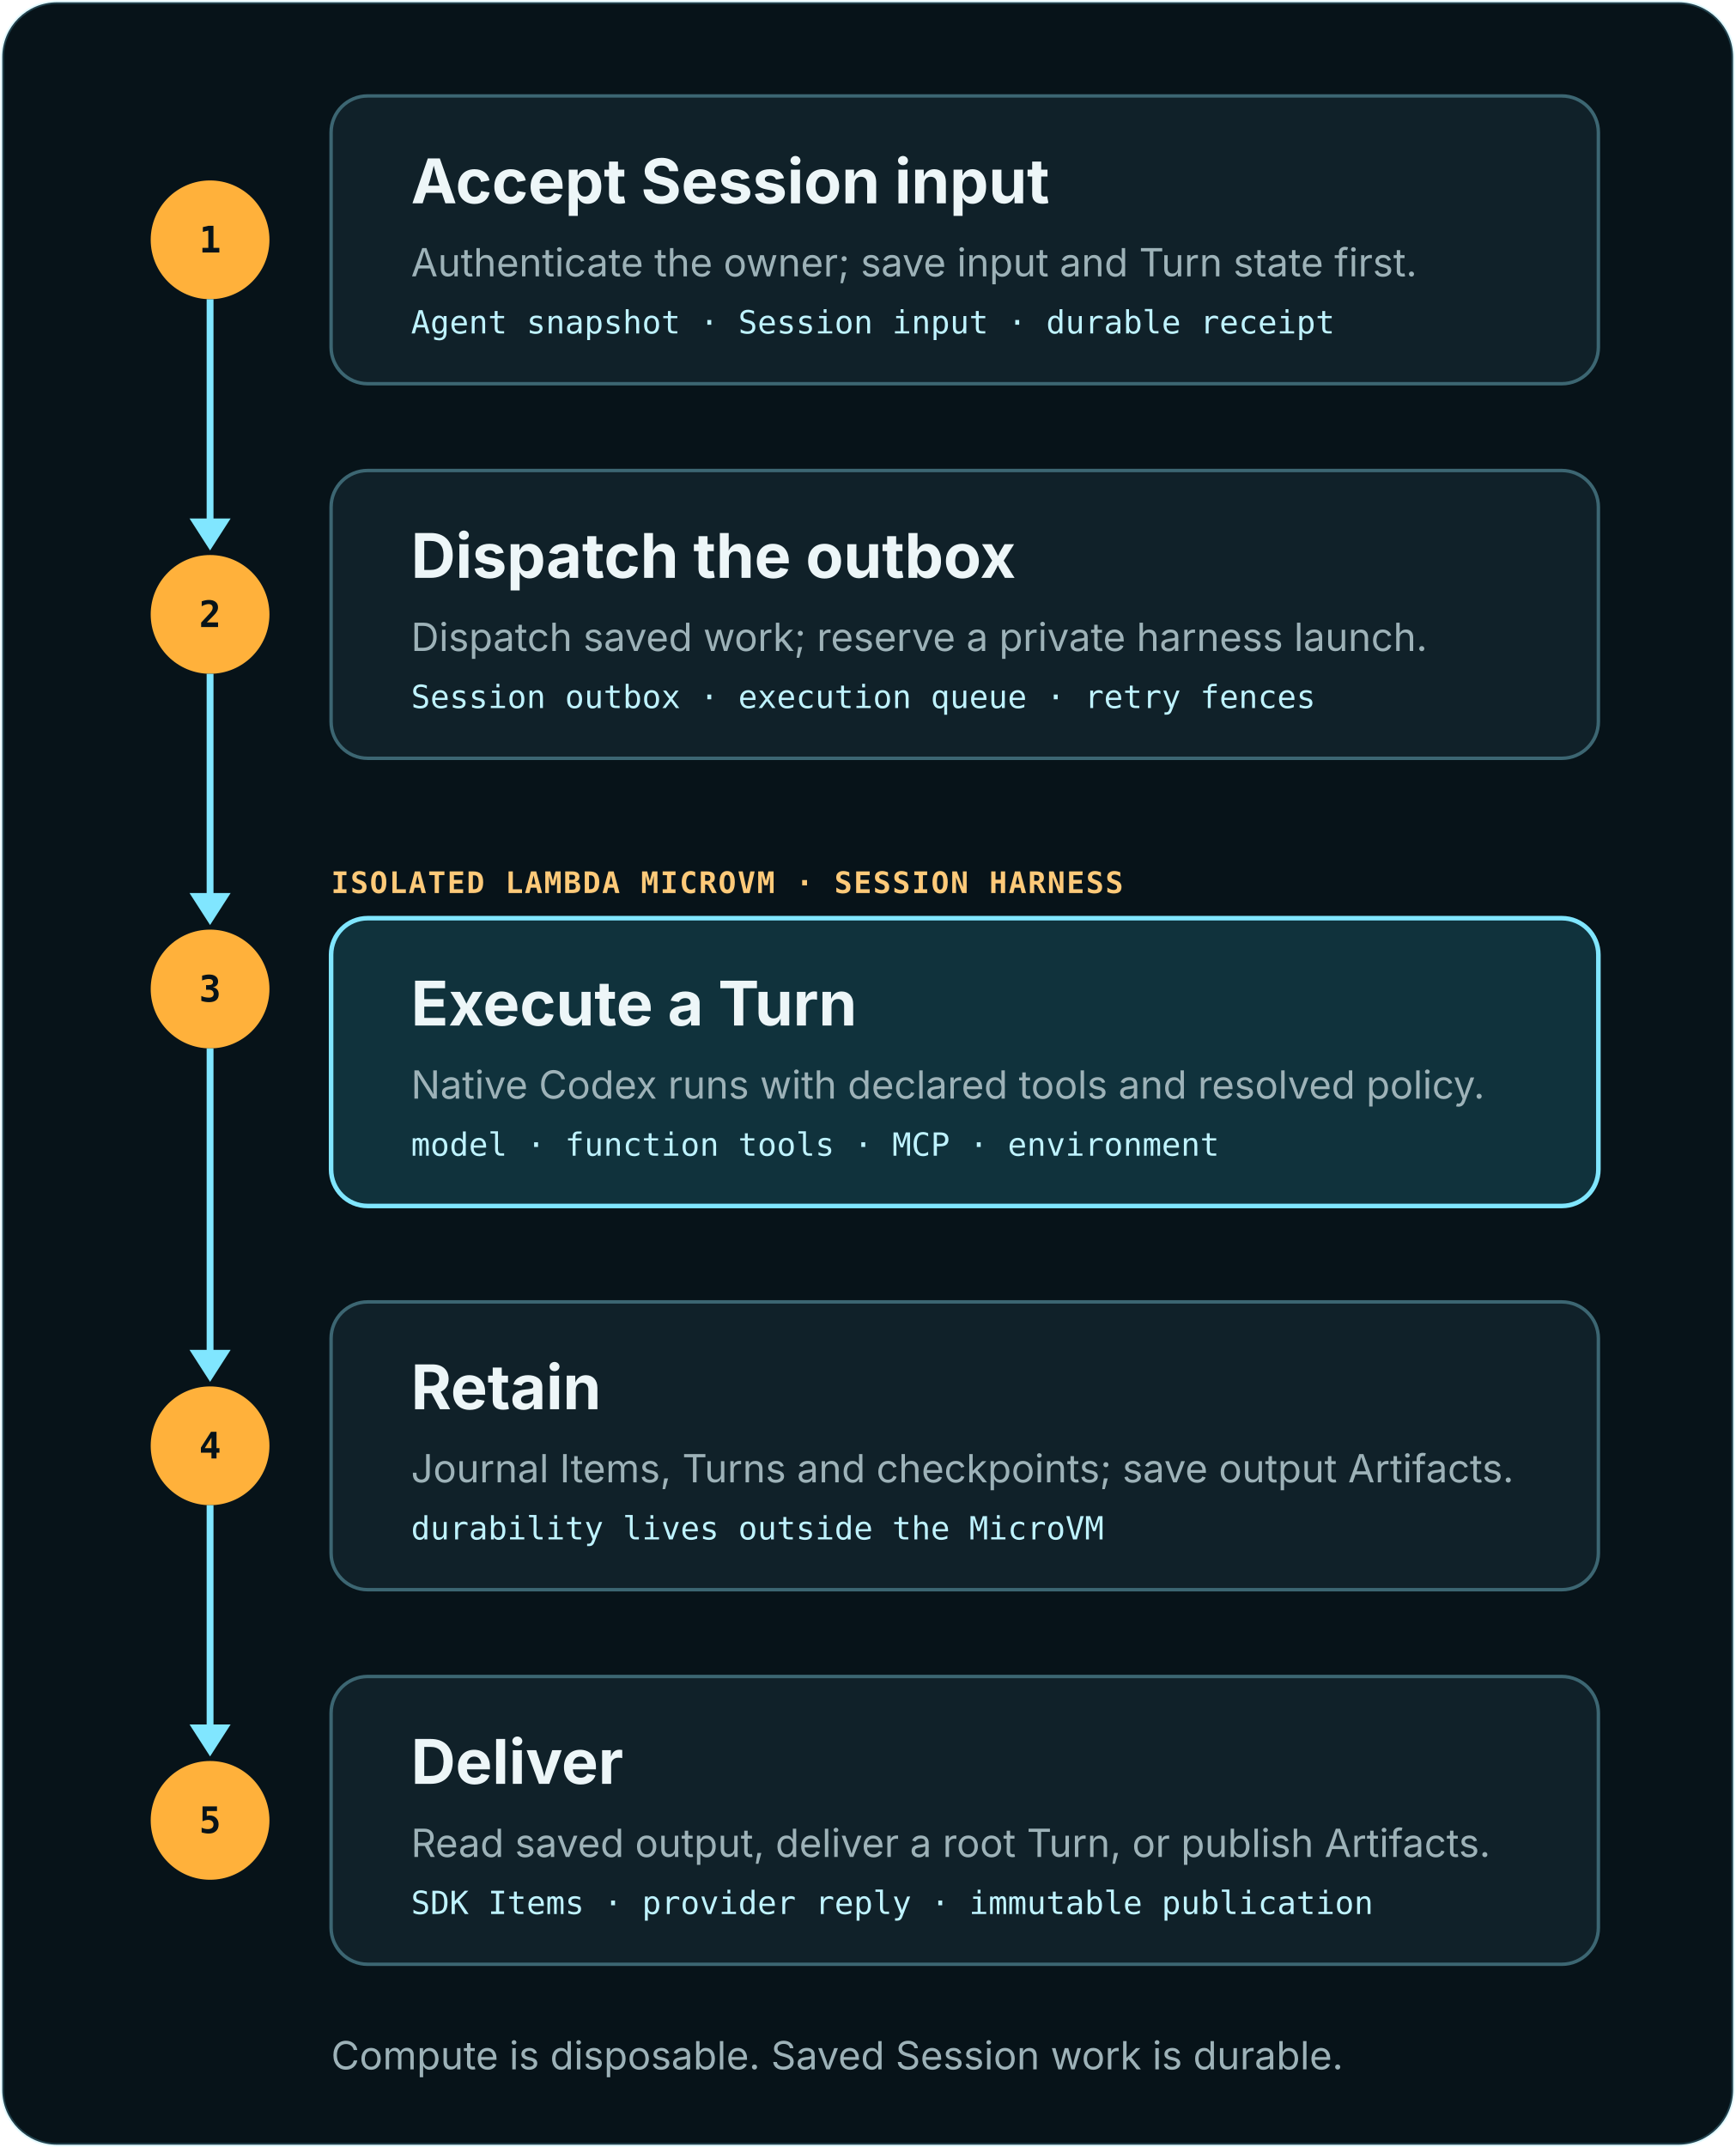
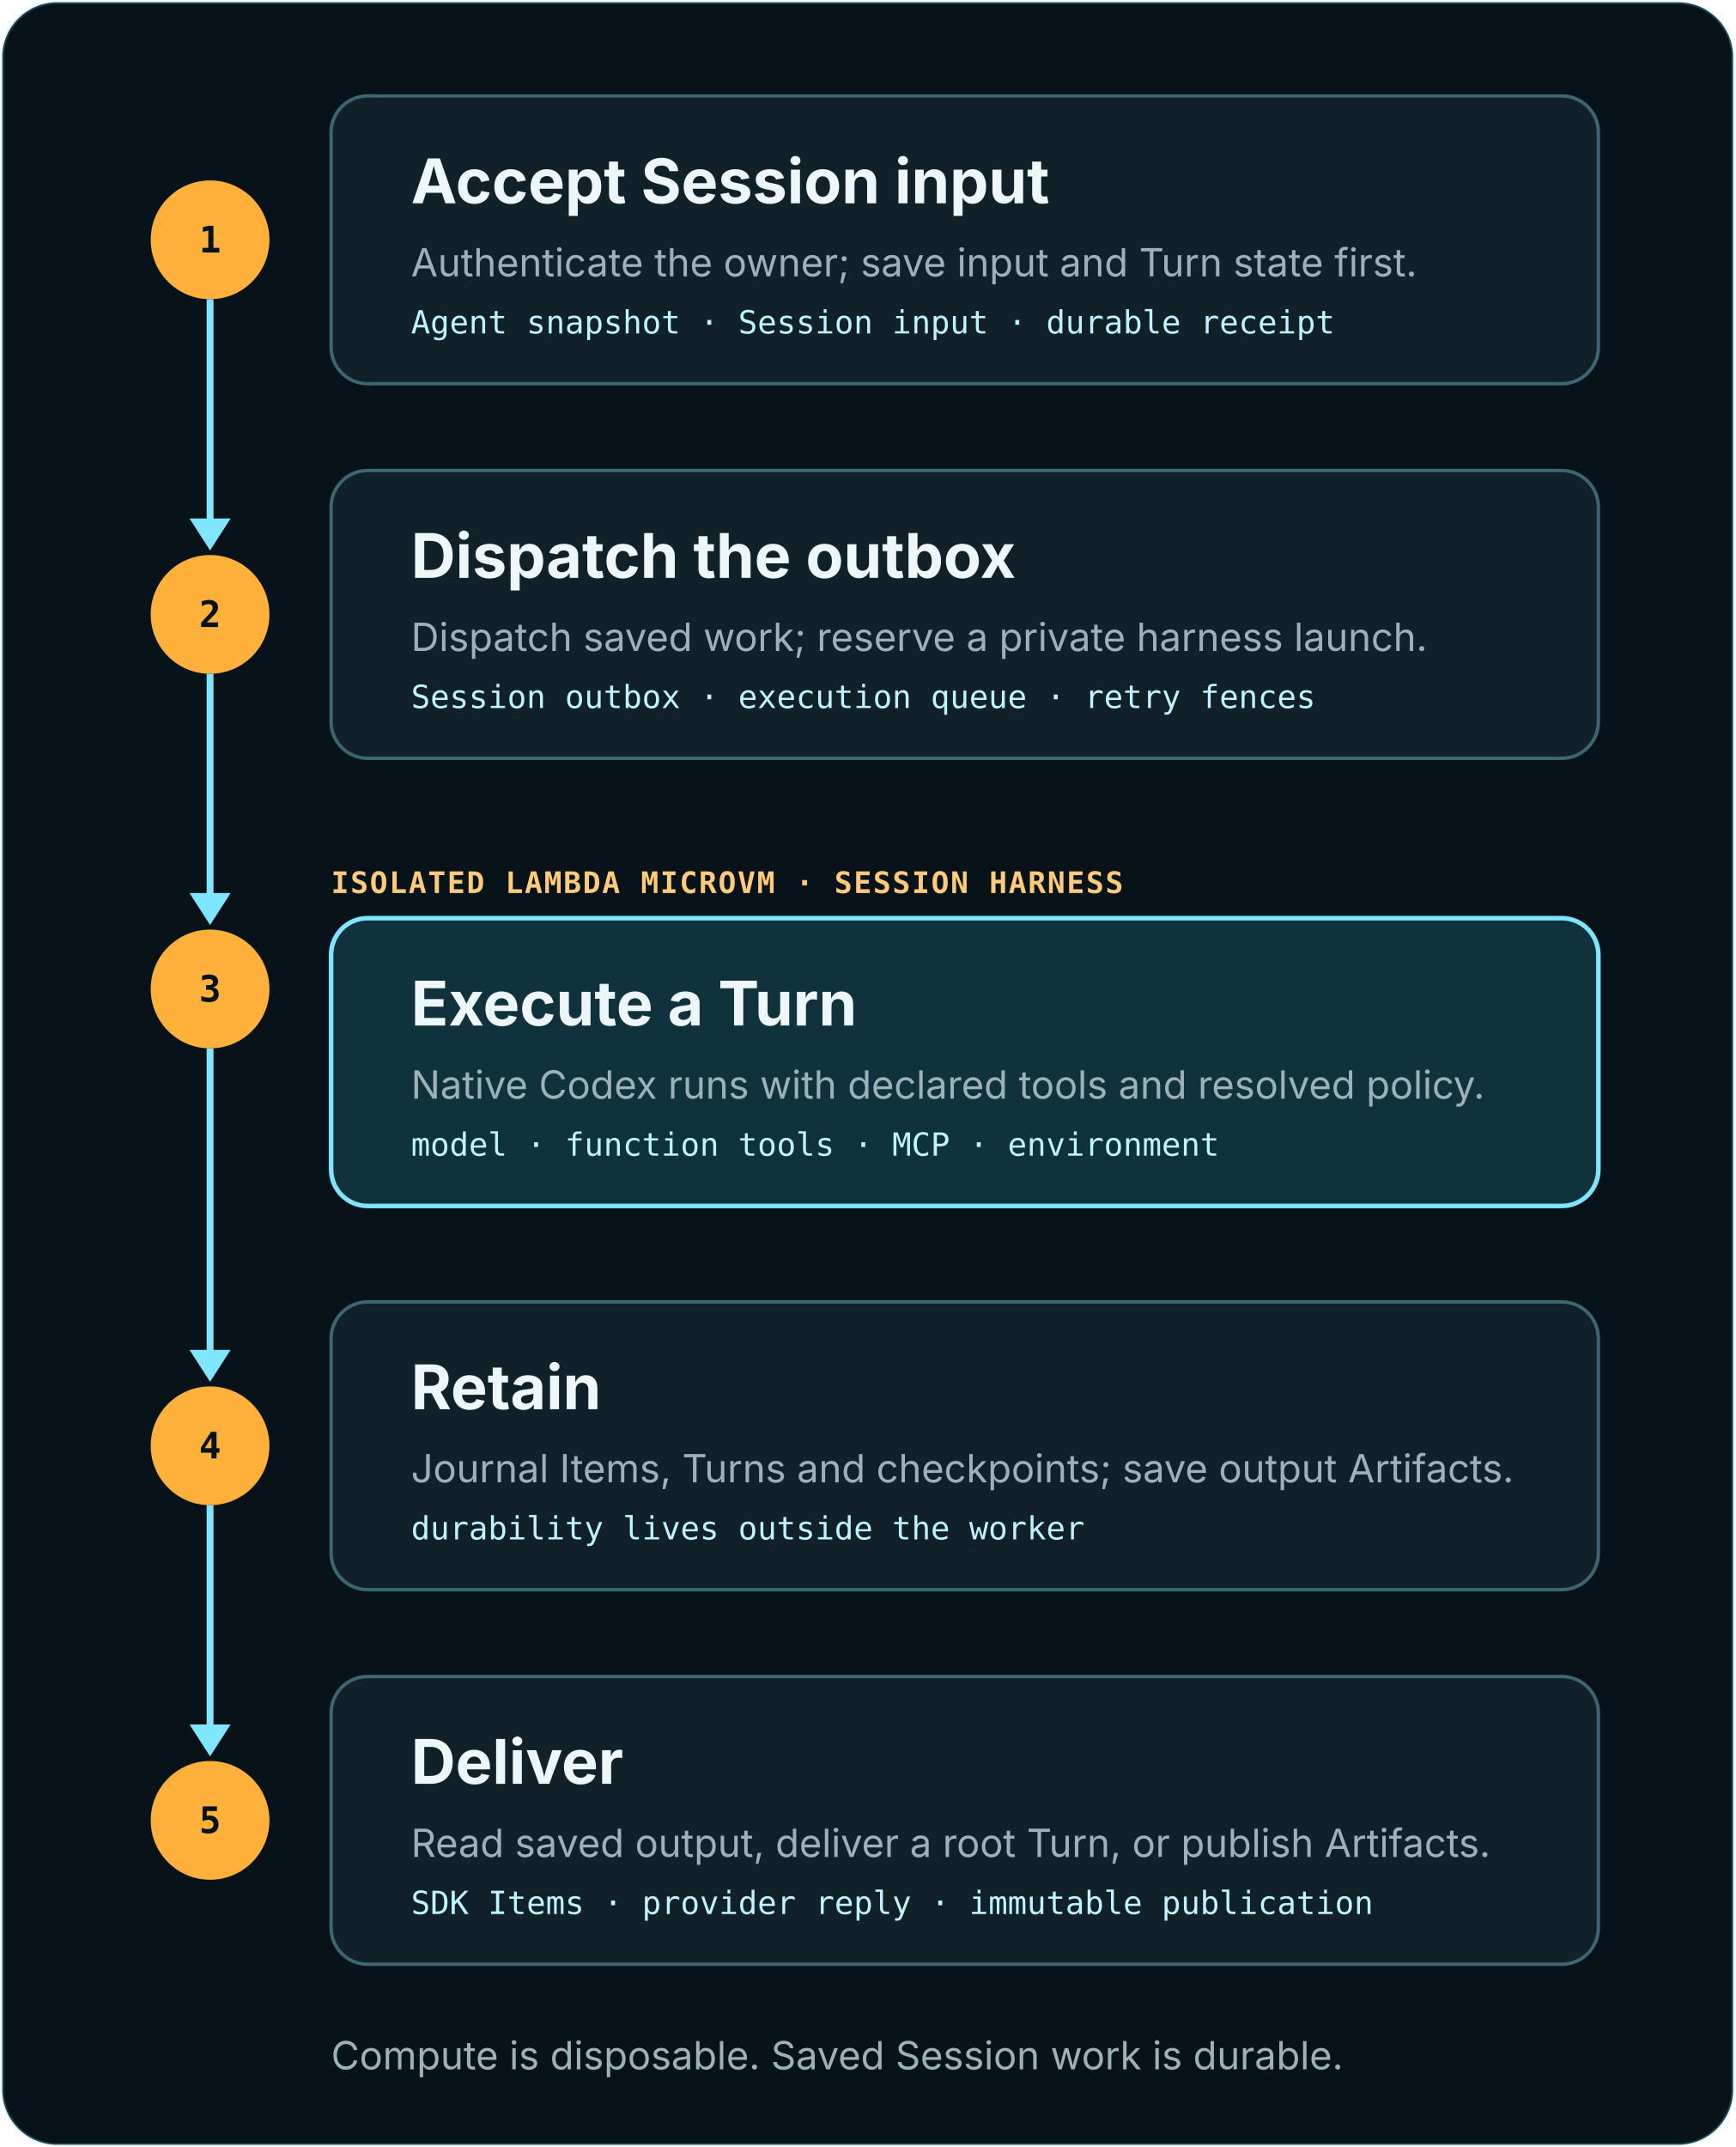
- <svg xmlns="http://www.w3.org/2000/svg" viewBox="0 0 760 940" role="img" aria-labelledby="durable-execution-title durable-execution-desc" data-visual-question="What happens during one durable Rat Things run?">
+ <svg xmlns="http://www.w3.org/2000/svg" viewBox="0 0 760 940" role="img" aria-labelledby="durable-execution-title durable-execution-desc" data-visual-question="What happens during durable Session work?">
  <defs>
    <style>
      .frame { fill: #071319; stroke: rgba(128, 230, 255, 0.22); stroke-width: 1.5; }
      .node { fill: #102129; stroke: #3c6672; stroke-width: 1.5; }
      .node--run { fill: #10323c; stroke: #80e6ff; stroke-width: 2; }
      .number { fill: #071319; font-family: ui-monospace, SFMono-Regular, Menlo, monospace; font-size: 16px; font-weight: 800; text-anchor: middle; dominant-baseline: middle; }
      .number-ring { fill: #ffb13b; stroke: #ffb13b; stroke-width: 2; }
      .label { fill: #edf6f8; font-family: Inter, ui-sans-serif, system-ui, sans-serif; font-size: 27px; font-weight: 700; }
      .detail { fill: #9db2b8; font-family: Inter, ui-sans-serif, system-ui, sans-serif; font-size: 17px; }
      .evidence { fill: #bff3ff; font-family: ui-monospace, SFMono-Regular, Menlo, monospace; font-size: 14px; }
      .flow { fill: none; stroke: #80e6ff; stroke-width: 3; }
      .arrow { fill: #80e6ff; }
      .boundary-label { fill: #ffca79; font-family: ui-monospace, SFMono-Regular, Menlo, monospace; font-size: 13px; font-weight: 700; letter-spacing: 0.05em; }
    </style>
  </defs>
  <rect class="frame" x="1" y="1" width="758" height="938" rx="24" />
  <g data-node="primary">
    <circle class="number-ring" cx="92" cy="105" r="25" />
    <text class="number" x="92" y="106">1</text>
    <rect class="node" x="145" y="42" width="555" height="126" rx="16" />
    <text class="label" x="180" y="89">Accept Session input</text>
    <text class="detail" x="180" y="121">Authenticate the owner; save input and Turn state first.</text>
    <text class="evidence" x="180" y="146">Agent snapshot · Session input · durable receipt</text>
  </g>
  <line class="flow" x1="92" y1="131" x2="92" y2="234" />
  <path class="arrow" d="M 83 227 L 92 241 L 101 227 Z" />
  <g data-node="primary">
    <circle class="number-ring" cx="92" cy="269" r="25" />
    <text class="number" x="92" y="270">2</text>
    <rect class="node" x="145" y="206" width="555" height="126" rx="16" />
    <text class="label" x="180" y="253">Dispatch the outbox</text>
    <text class="detail" x="180" y="285">Dispatch saved work; reserve a private harness launch.</text>
    <text class="evidence" x="180" y="310">Session outbox · execution queue · retry fences</text>
  </g>
  <line class="flow" x1="92" y1="295" x2="92" y2="398" />
  <path class="arrow" d="M 83 391 L 92 405 L 101 391 Z" />
  <text class="boundary-label" x="145" y="391">ISOLATED LAMBDA MICROVM · SESSION HARNESS</text>
  <g data-node="primary">
    <circle class="number-ring" cx="92" cy="433" r="25" />
    <text class="number" x="92" y="434">3</text>
    <rect class="node--run" x="145" y="402" width="555" height="126" rx="16" />
    <text class="label" x="180" y="449">Execute a Turn</text>
    <text class="detail" x="180" y="481">Native Codex runs with declared tools and resolved policy.</text>
    <text class="evidence" x="180" y="506">model · function tools · MCP · environment</text>
  </g>
  <line class="flow" x1="92" y1="459" x2="92" y2="598" />
  <path class="arrow" d="M 83 591 L 92 605 L 101 591 Z" />
  <g data-node="primary">
    <circle class="number-ring" cx="92" cy="633" r="25" />
    <text class="number" x="92" y="634">4</text>
    <rect class="node" x="145" y="570" width="555" height="126" rx="16" />
    <text class="label" x="180" y="617">Retain</text>
    <text class="detail" x="180" y="649">Journal Items, Turns and checkpoints; save output Artifacts.</text>
-     <text class="evidence" x="180" y="674">durability lives outside the MicroVM</text>
+     <text class="evidence" x="180" y="674">durability lives outside the worker</text>
  </g>
  <line class="flow" x1="92" y1="659" x2="92" y2="762" />
  <path class="arrow" d="M 83 755 L 92 769 L 101 755 Z" />
  <g data-node="primary">
    <circle class="number-ring" cx="92" cy="797" r="25" />
    <text class="number" x="92" y="798">5</text>
    <rect class="node" x="145" y="734" width="555" height="126" rx="16" />
    <text class="label" x="180" y="781">Deliver</text>
    <text class="detail" x="180" y="813">Read saved output, deliver a root Turn, or publish Artifacts.</text>
    <text class="evidence" x="180" y="838">SDK Items · provider reply · immutable publication</text>
  </g>
  <text class="detail" x="145" y="906">Compute is disposable. Saved Session work is durable.</text>
</svg>
